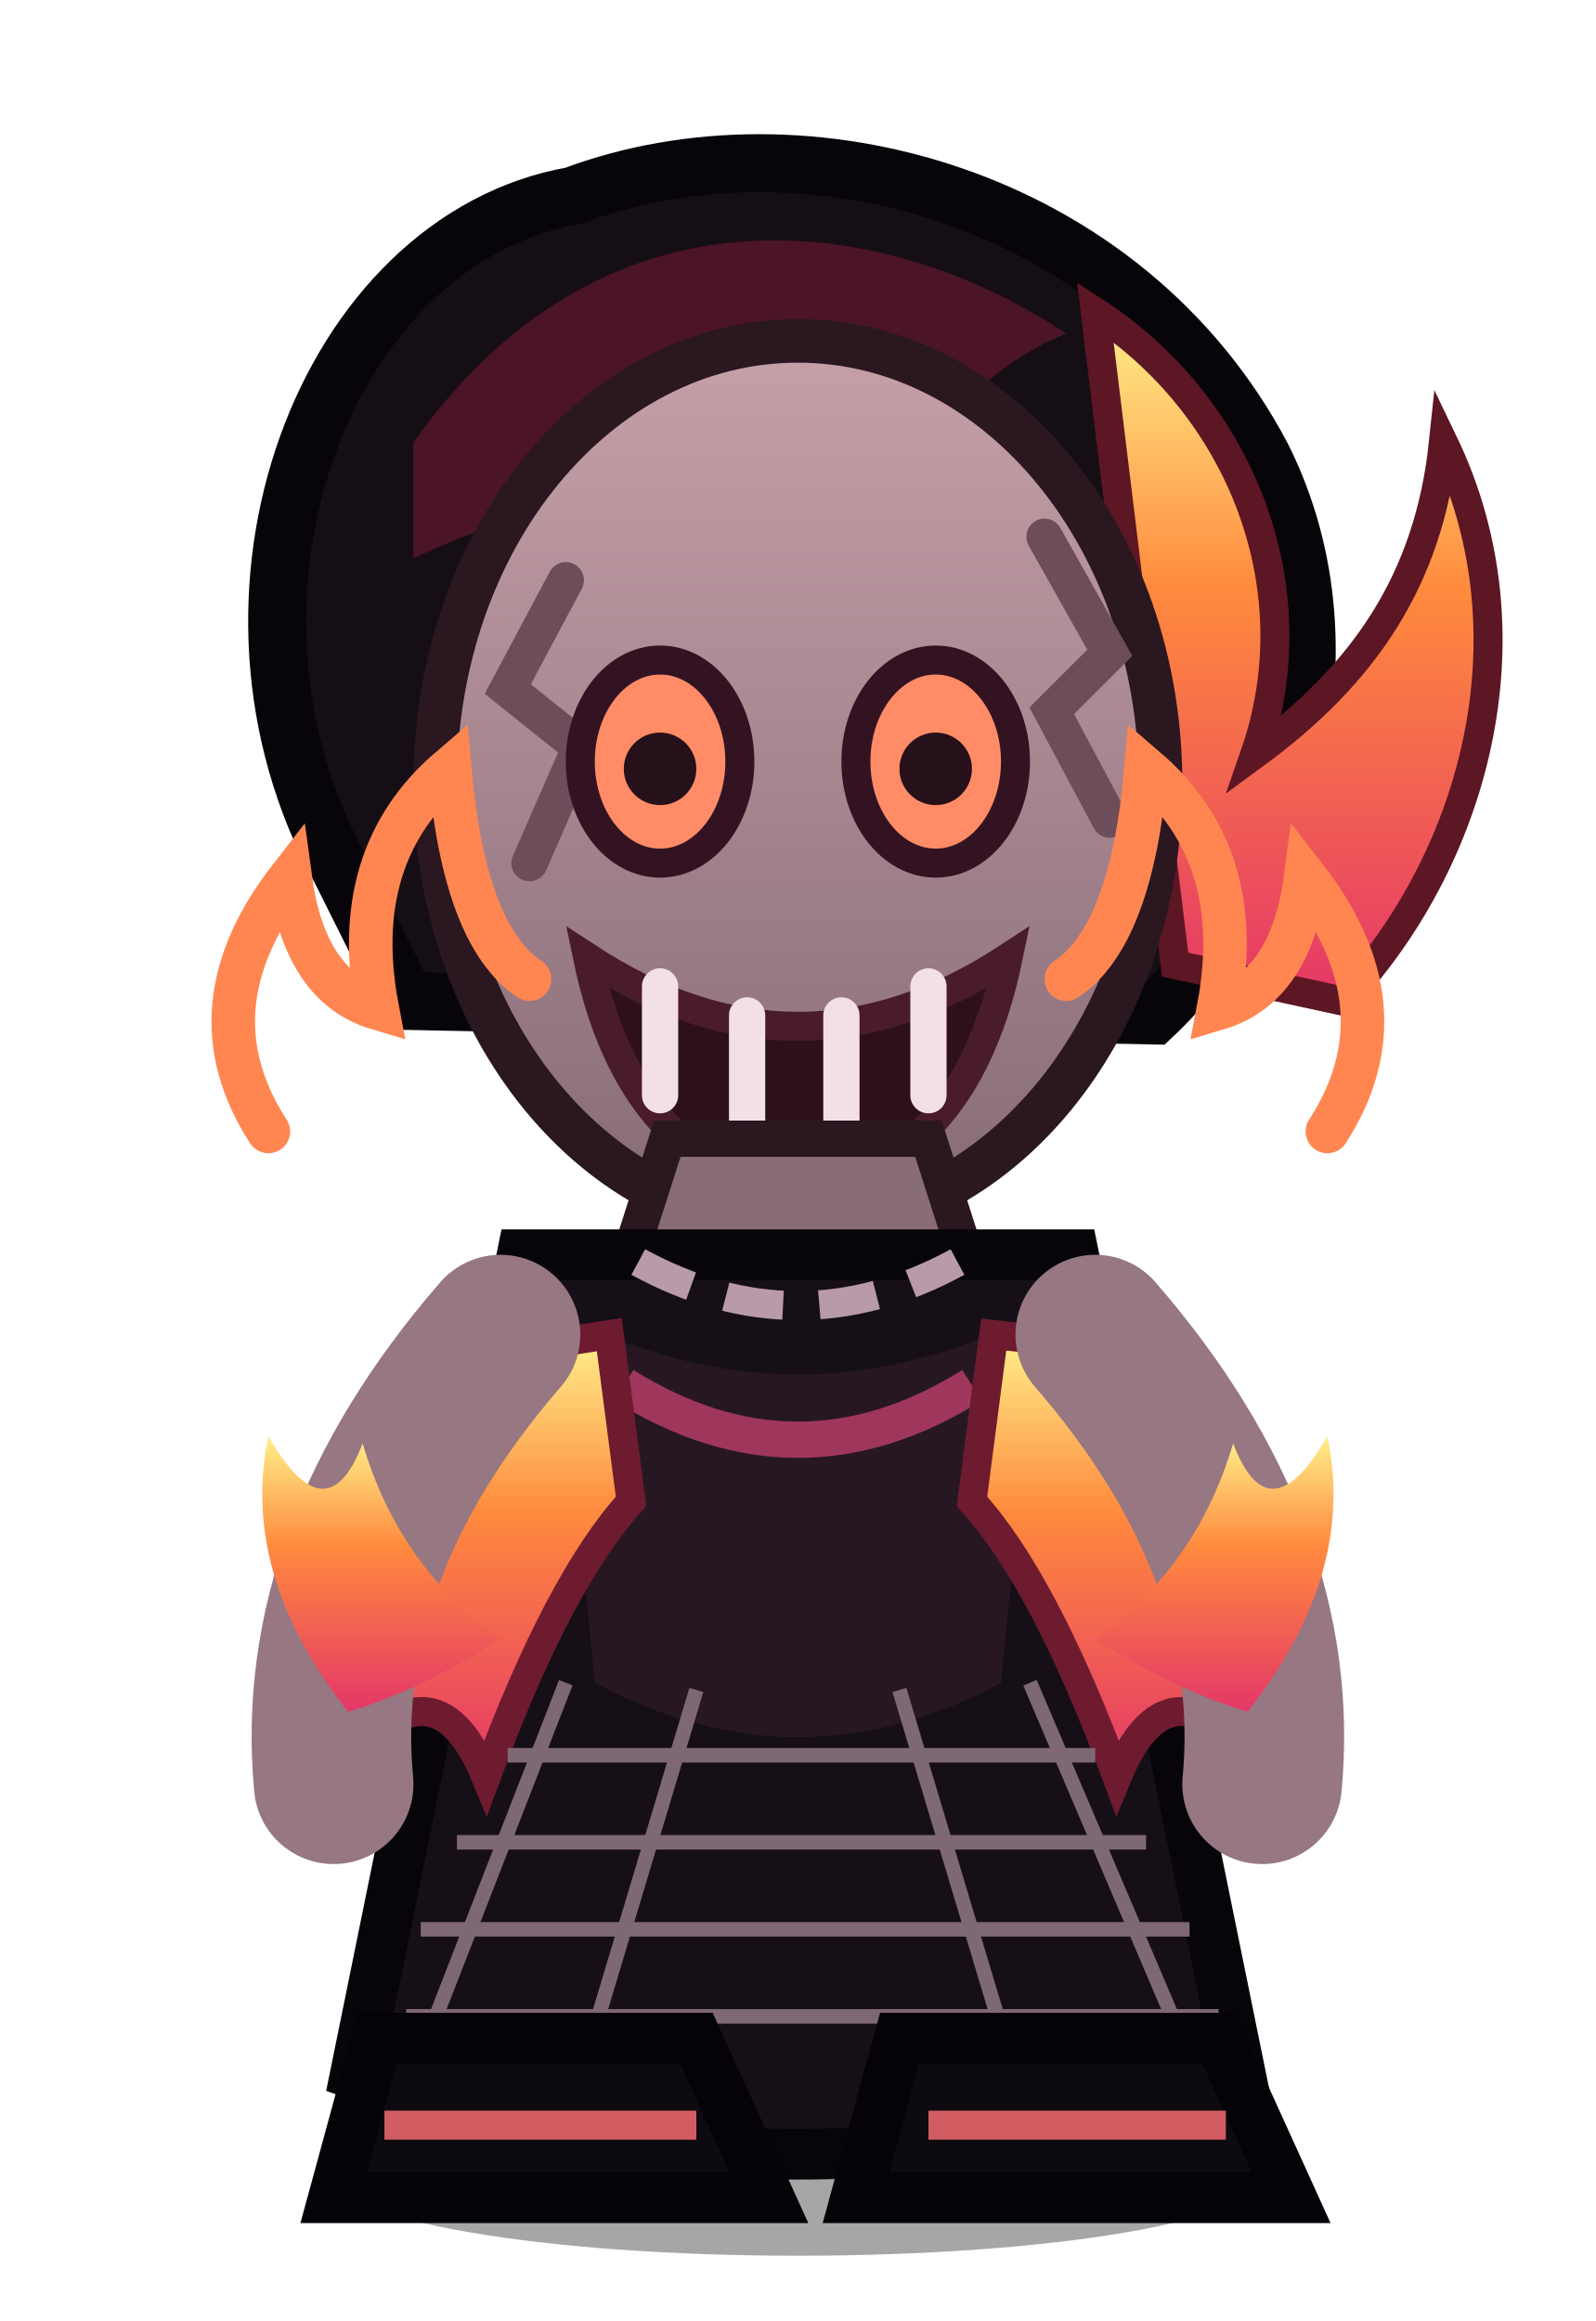
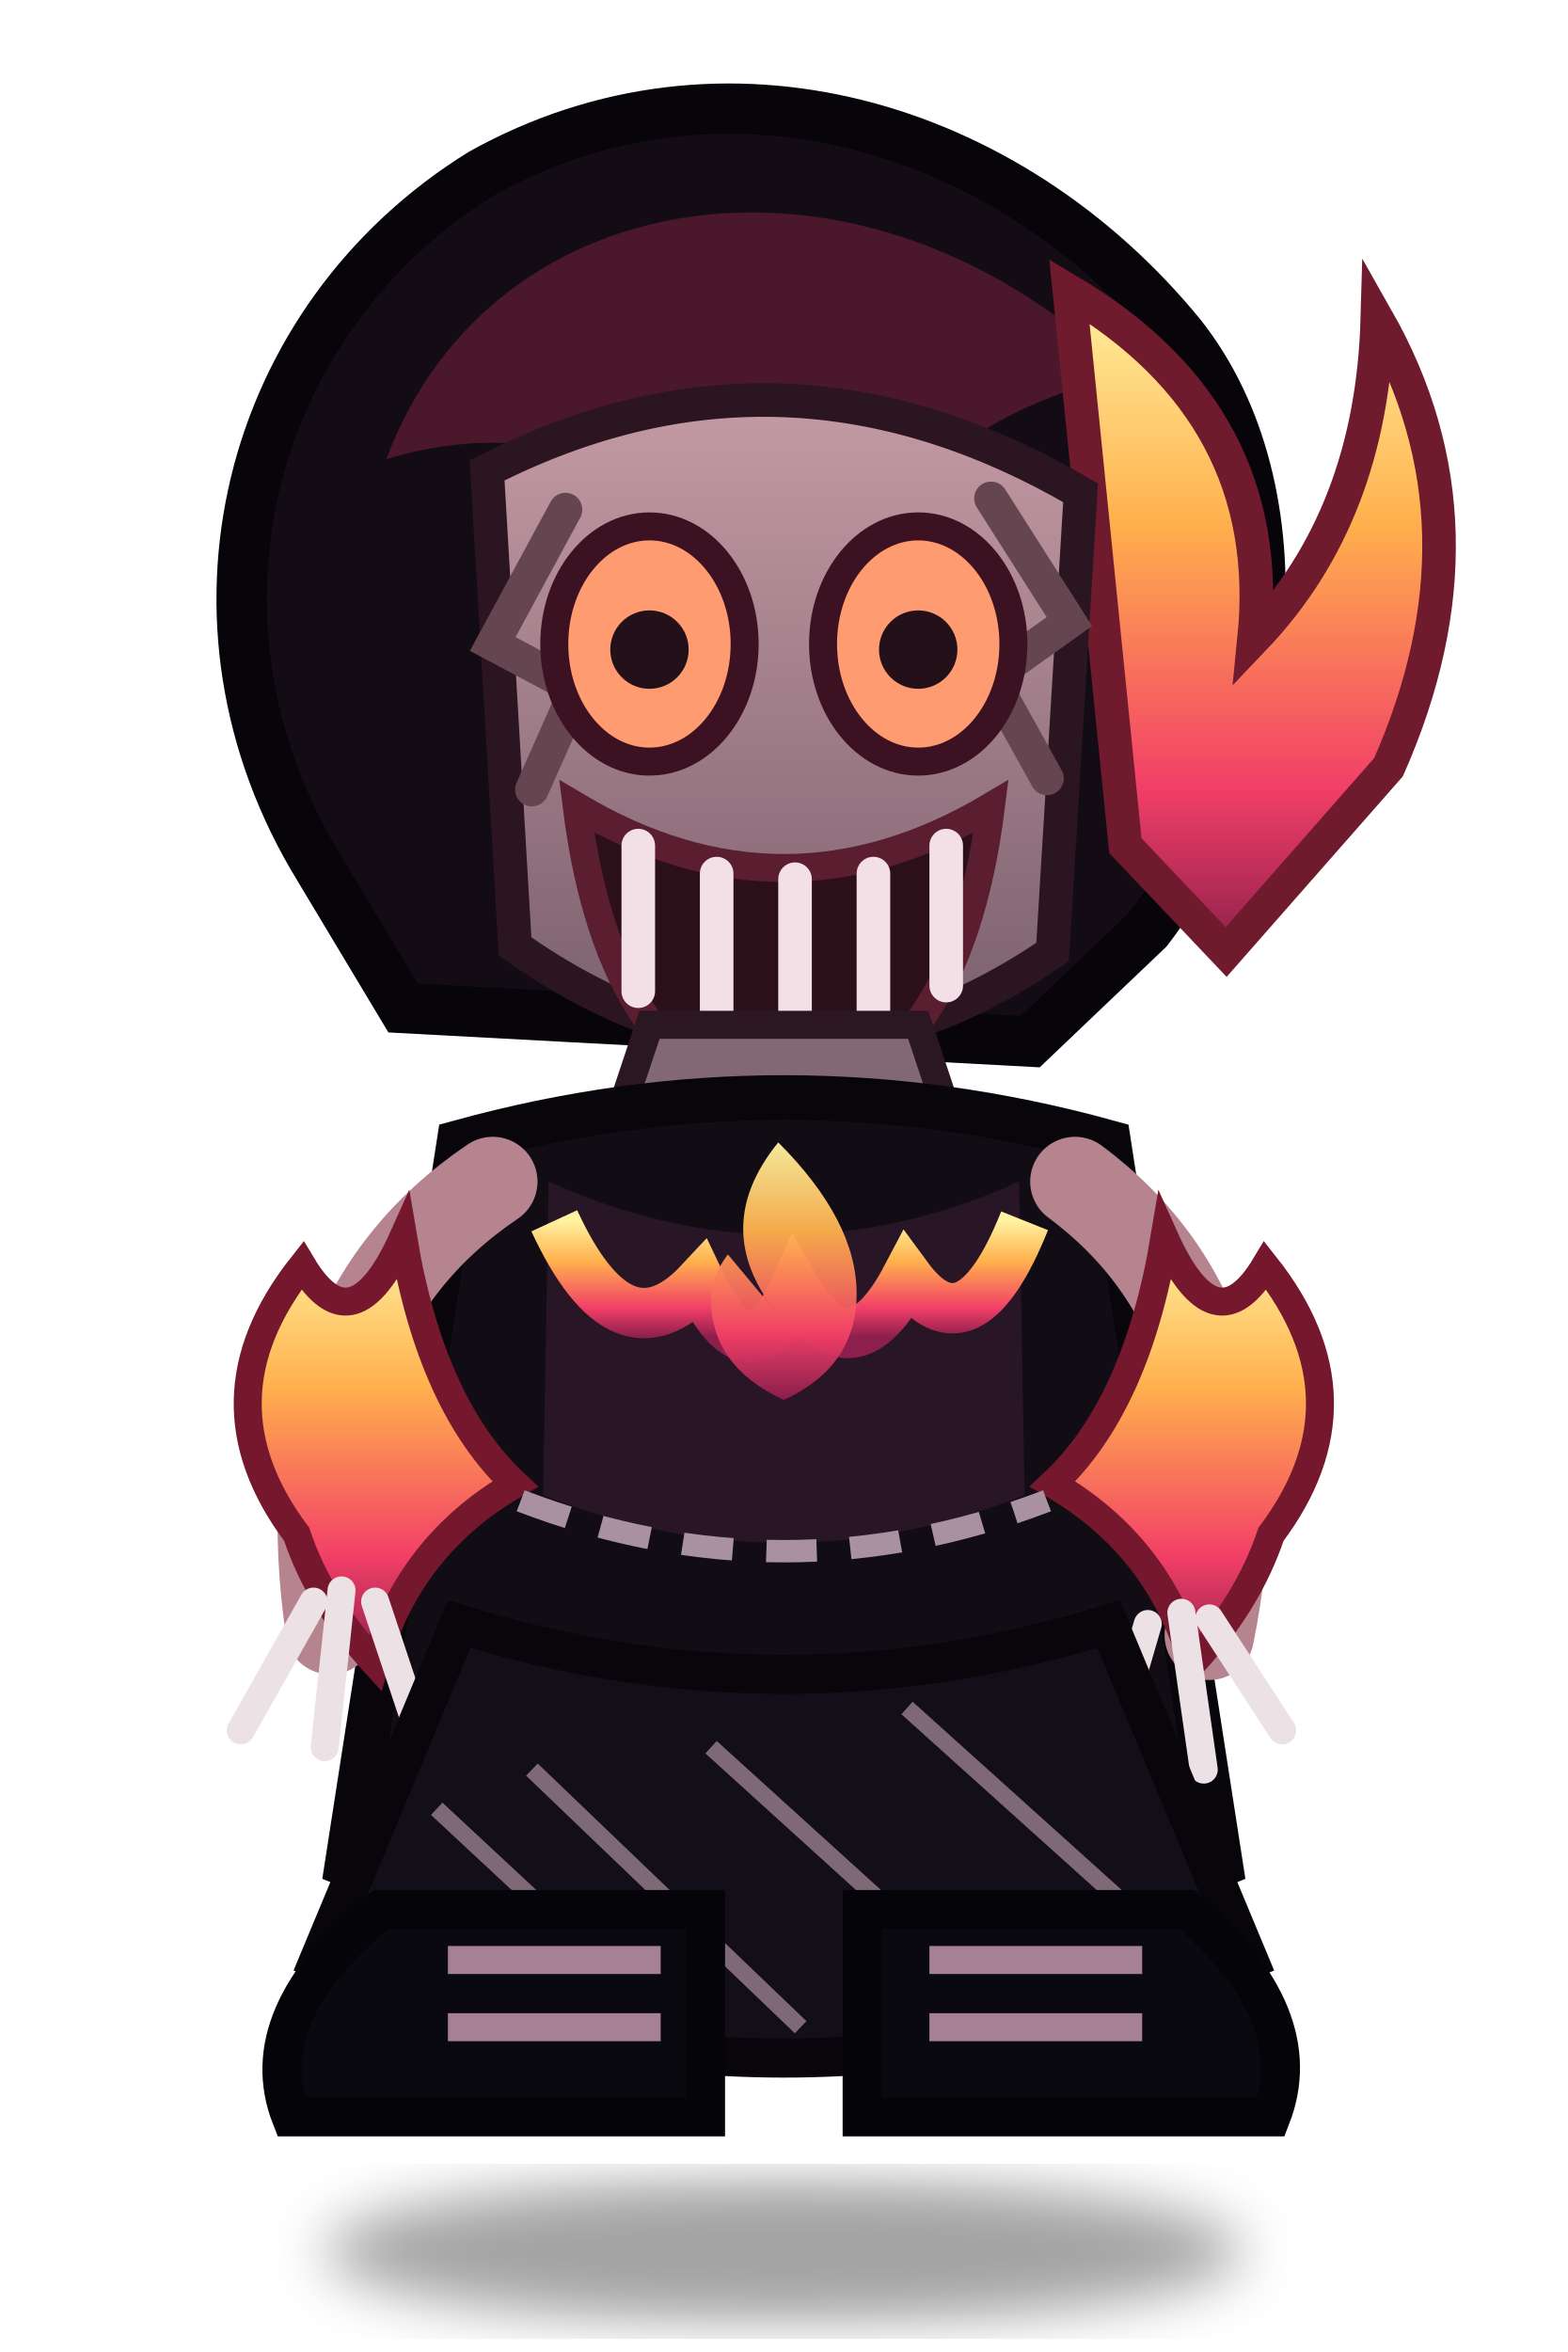
- <svg xmlns="http://www.w3.org/2000/svg" width="220" height="320" viewBox="0 0 220 320">
+ <svg xmlns="http://www.w3.org/2000/svg" width="280" height="420" viewBox="0 0 280 420">
  <defs>
    <linearGradient id="skin" x1="0" y1="0" x2="0" y2="1">
-       <stop offset="0" stop-color="#c6a0a8" />
-       <stop offset="1" stop-color="#856b76" />
+       <stop offset="0" stop-color="#c49aa4" />
+       <stop offset="1" stop-color="#795f6c" />
    </linearGradient>
-     <linearGradient id="flame" x1="0" y1="0" x2="0" y2="1">
-       <stop offset="0" stop-color="#fff08a" />
-       <stop offset=".4" stop-color="#ff8a3d" />
-       <stop offset="1" stop-color="#e43768" />
+     <linearGradient id="fire" x1="0" y1="0" x2="0" y2="1">
+       <stop offset="0" stop-color="#fff2a0" />
+       <stop offset=".35" stop-color="#ffb04d" />
+       <stop offset=".75" stop-color="#f23f67" />
+       <stop offset="1" stop-color="#8d1f4c" />
    </linearGradient>
+     <filter id="glow">
+       <feGaussianBlur stdDeviation="5" />
+     </filter>
  </defs>
-   <ellipse cx="110" cy="300" rx="64" ry="11" fill="#000" opacity=".35" />
-   <path d="M47 120 C26 82 45 33 79 27 C111 15 155 27 174 63 C188 91 176 124 159 140 L56 138 Z" fill="#160e15" stroke="#07050a" stroke-width="8" />
-   <path d="M57 61 C84 23 123 30 147 46 C129 53 118 75 113 94 C96 65 78 67 57 77 Z" fill="#4c1427" />
-   <path d="M151 43 C171 56 181 81 173 104 C188 93 197 80 199 61 C212 88 203 119 185 138 L162 133Z" fill="url(#flame)" stroke="#5d1624" stroke-width="4" />
-   <ellipse cx="110" cy="108" rx="50" ry="61" fill="url(#skin)" stroke="#2a1720" stroke-width="6" />
-   <path d="M78 80 l-8 15 10 8 -7 16 M144 74 l9 16 -8 8 8 15" fill="none" stroke="#6c4d59" stroke-width="5" stroke-linecap="round" />
-   <ellipse cx="91" cy="105" rx="11" ry="14" fill="#ff8c67" stroke="#331322" stroke-width="4" />
-   <ellipse cx="129" cy="105" rx="11" ry="14" fill="#ff8c67" stroke="#331322" stroke-width="4" />
-   <circle cx="91" cy="106" r="5" fill="#261019" />
-   <circle cx="129" cy="106" r="5" fill="#261019" />
-   <path d="M81 132 Q110 151 139 132 Q133 161 110 164 Q87 161 81 132Z" fill="#2d101b" stroke="#4a1c2b" stroke-width="4" />
-   <path d="M91 136 l0 15 M103 140 l0 16 M116 140 l0 16 M128 136 l0 15" stroke="#f3dfe6" stroke-width="5" stroke-linecap="round" />
-   <path d="M92 157 L128 157 L136 182 L84 182 Z" fill="#886d77" stroke="#2a1720" stroke-width="5" />
-   <path d="M72 173 L148 173 L171 286 Q110 308 49 286 Z" fill="#160f17" stroke="#07050a" stroke-width="7" />
-   <path d="M77 181 Q110 198 143 181 L138 232 Q110 247 82 232Z" fill="#271723" />
-   <path d="M86 191 Q110 206 134 191" fill="none" stroke="#9f375d" stroke-width="5" />
-   <path d="M65 187 Q45 210 48 243 Q60 228 67 245 Q77 218 87 207 L84 184 Z" fill="url(#flame)" stroke="#6e1b2f" stroke-width="4" />
-   <path d="M155 186 Q176 210 173 243 Q161 228 154 245 Q144 218 134 207 L137 184 Z" fill="url(#flame)" stroke="#6e1b2f" stroke-width="4" />
-   <path d="M88 174 q22 12 44 0" fill="none" stroke="#b89aaa" stroke-width="4" stroke-dasharray="8 5" />
-   <path d="M78 232 L57 286 M96 233 L78 293 M124 233 L142 293 M142 232 L165 286" stroke="#7f6875" stroke-width="2" />
-   <path d="M70 242 L151 242 M63 254 L158 254 M58 266 L164 266 M56 278 L168 278" stroke="#7f6875" stroke-width="2" />
-   <path d="M69 184 Q43 214 46 246" stroke="#967782" stroke-width="22" stroke-linecap="round" />
-   <path d="M151 184 Q177 214 174 246" stroke="#967782" stroke-width="22" stroke-linecap="round" />
-   <path d="M48 236 Q33 217 37 198 Q45 212 50 199 Q55 216 69 226 Q58 233 48 236Z" fill="url(#flame)" />
-   <path d="M172 236 Q187 217 183 198 Q175 212 170 199 Q165 216 151 226 Q162 233 172 236Z" fill="url(#flame)" />
-   <path d="M52 281 h44 l10 22 H46 Z" fill="#0d0a10" stroke="#050307" stroke-width="7" />
-   <path d="M124 281 h44 l10 22 h-60 Z" fill="#0d0a10" stroke="#050307" stroke-width="7" />
-   <path d="M53 293 H96 M128 293 H169" stroke="#d15d63" stroke-width="4" />
-   <path d="M37 156 Q26 139 40 121 Q42 136 52 139 Q48 118 62 106 Q64 129 73 135" fill="none" stroke="#ff8650" stroke-width="6" stroke-linecap="round" />
-   <path d="M183 156 Q194 139 180 121 Q178 136 168 139 Q172 118 158 106 Q156 129 147 135" fill="none" stroke="#ff8650" stroke-width="6" stroke-linecap="round" />
+   <ellipse cx="140" cy="402" rx="82" ry="13" fill="#000" opacity=".36" filter="url(#glow)" />
+   <path d="M57 155 C30 111 44 57 86 31 C129 7 180 22 211 60 C233 88 228 136 205 166 L184 186 L72 180 Z" fill="#140c15" stroke="#07050a" stroke-width="9" />
+   <path d="M69 82 C88 31 155 22 201 67 C181 71 158 84 143 111 C122 82 95 74 69 82Z" fill="#4a182a" />
+   <path d="M191 52 Q228 74 224 114 Q245 92 246 57 Q267 94 248 137 L219 170 L201 151Z" fill="url(#fire)" stroke="#701a2d" stroke-width="6" />
+   <path d="M87 84 Q140 57 193 88 L188 170 Q140 203 92 169Z" fill="url(#skin)" stroke="#2a1520" stroke-width="6" />
+   <path d="M101 91 l-13 24 15 8 -8 18 M177 89 l14 22 -14 10 10 18" fill="none" stroke="#654550" stroke-width="6" stroke-linecap="round" />
+   <ellipse cx="116" cy="115" rx="17" ry="21" fill="#ff9b70" stroke="#3c1222" stroke-width="5" />
+   <ellipse cx="164" cy="115" rx="17" ry="21" fill="#ff9b70" stroke="#3c1222" stroke-width="5" />
+   <circle cx="116" cy="116" r="7" fill="#231019" />
+   <circle cx="164" cy="116" r="7" fill="#231019" />
+   <path d="M103 144 Q140 166 177 144 Q171 192 140 198 Q109 192 103 144Z" fill="#2b101a" stroke="#5a1e30" stroke-width="5" />
+   <path d="M114 151 l0 26 M128 156 l0 28 M142 157 l0 28 M156 156 l0 28 M169 151 l0 25" stroke="#f2e0e6" stroke-width="6" stroke-linecap="round" />
+   <path d="M116 183 L164 183 L173 210 L107 210 Z" fill="#826875" stroke="#2b1721" stroke-width="5" />
+   <path d="M82 204 Q140 188 198 204 L218 333 Q140 365 62 333 Z" fill="#120d15" stroke="#08060b" stroke-width="8" />
+   <path d="M98 211 Q140 230 182 211 L183 267 Q140 284 97 267Z" fill="#281526" />
+   <path d="M99 218 Q111 244 125 229 Q134 248 142 230 Q152 247 162 228 Q173 243 183 218" fill="none" stroke="url(#fire)" stroke-width="9" />
+   <path d="M88 211 Q51 236 59 291" fill="none" stroke="#b6848f" stroke-width="16" stroke-linecap="round" />
+   <path d="M192 211 Q227 237 216 292" fill="none" stroke="#b6848f" stroke-width="16" stroke-linecap="round" />
+   <path d="M53 274 Q35 250 54 226 Q63 241 72 221 Q77 251 92 265 Q73 276 67 297 Q57 286 53 274Z" fill="url(#fire)" stroke="#75182d" stroke-width="5" />
+   <path d="M227 274 Q245 250 226 226 Q217 241 208 221 Q203 251 188 265 Q207 276 213 297 Q223 286 227 274Z" fill="url(#fire)" stroke="#75182d" stroke-width="5" />
+   <path d="M56 286 l-13 23 M61 284 l-3 28 M67 286 l8 24 M216 289 l13 20 M211 288 l4 28 M205 290 l-7 24" stroke="#ece1e4" stroke-width="5" stroke-linecap="round" />
+   <path d="M82 290 Q140 308 198 290 L223 350 Q140 385 57 350Z" fill="#130f18" stroke="#08060b" stroke-width="7" />
+   <path d="M78 323 l43 40 M95 316 l48 46 M127 312 l43 39 M162 305 l40 36" stroke="#927987" stroke-width="3" opacity=".85" />
+   <path d="M68 341 h58 v37 h-74 q-7-18 16-37Z" fill="#0a0910" stroke="#050408" stroke-width="7" />
+   <path d="M154 341 h58 q22 19 15 37 h-73Z" fill="#0a0910" stroke="#050408" stroke-width="7" />
+   <path d="M80 350 h38 M80 362 h38 M166 350 h38 M166 362 h38" stroke="#a68196" stroke-width="5" />
+   <path d="M93 268 Q140 286 187 268" fill="none" stroke="#aa91a2" stroke-width="4" stroke-dasharray="9 6" />
+   <path d="M140 236 Q126 220 139 204 Q153 218 153 231 Q153 244 140 250 Q127 244 127 232 Q127 228 130 224Z" fill="url(#fire)" opacity=".95" />
</svg>
